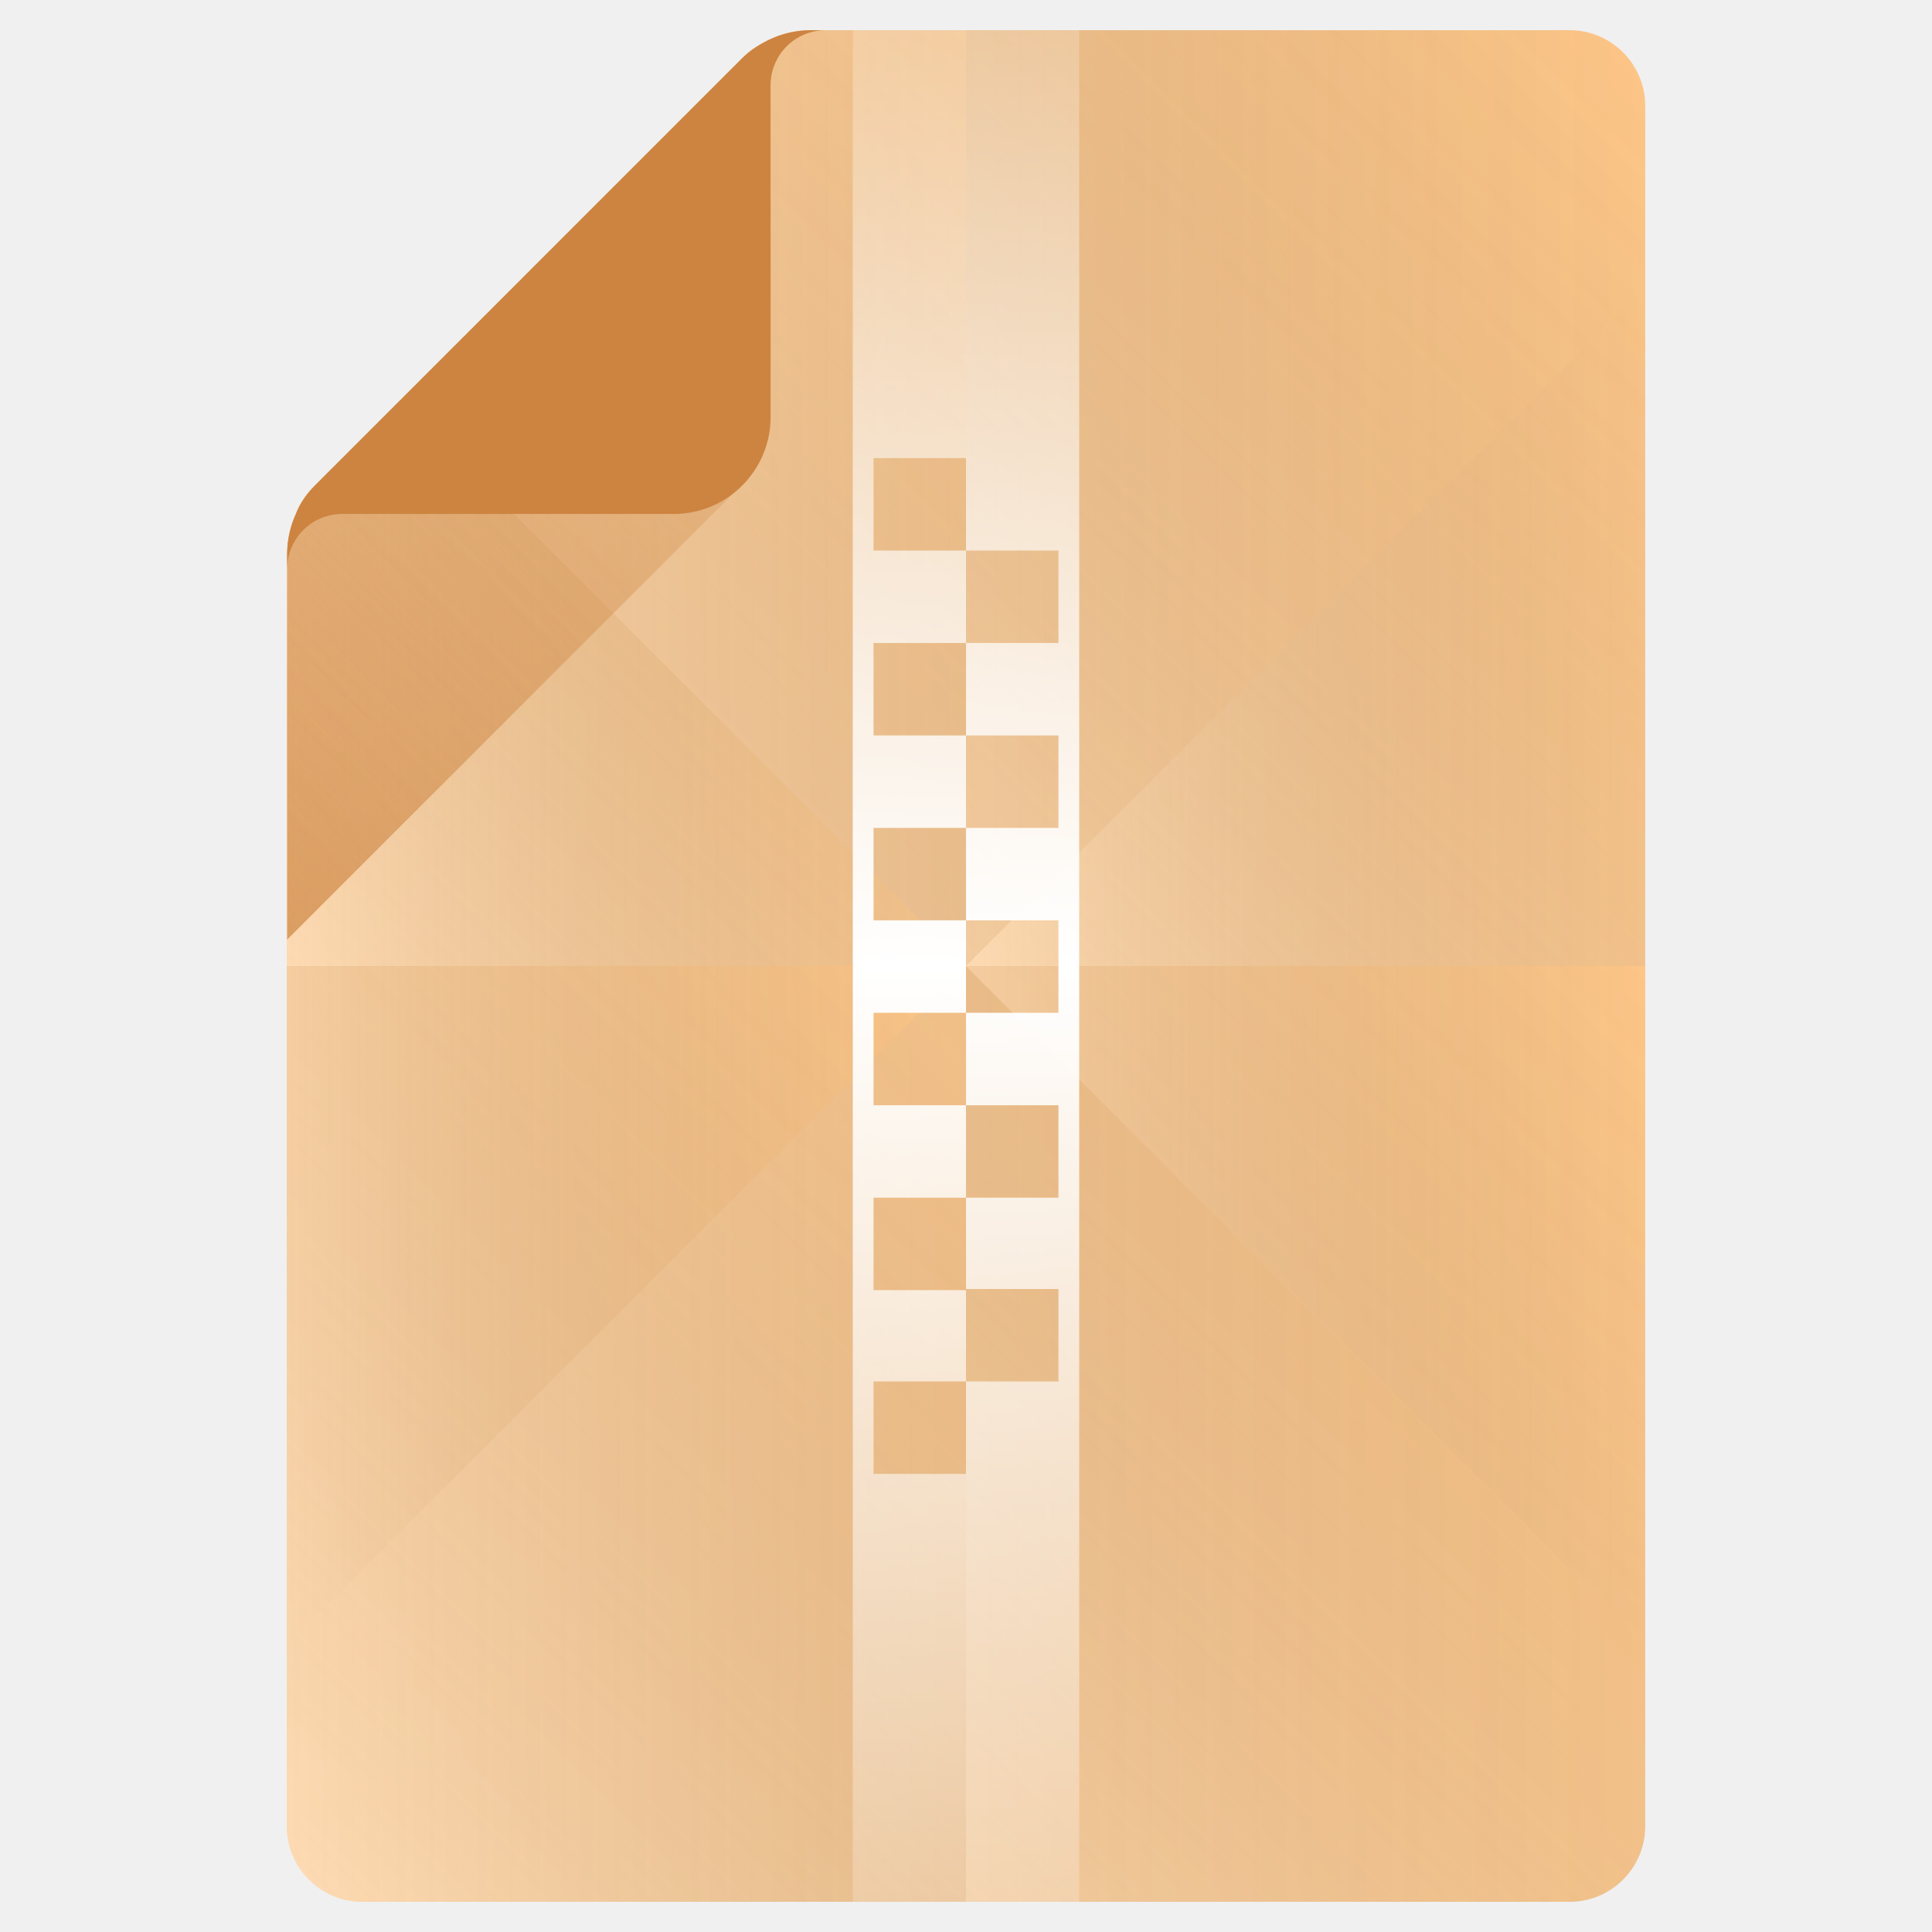
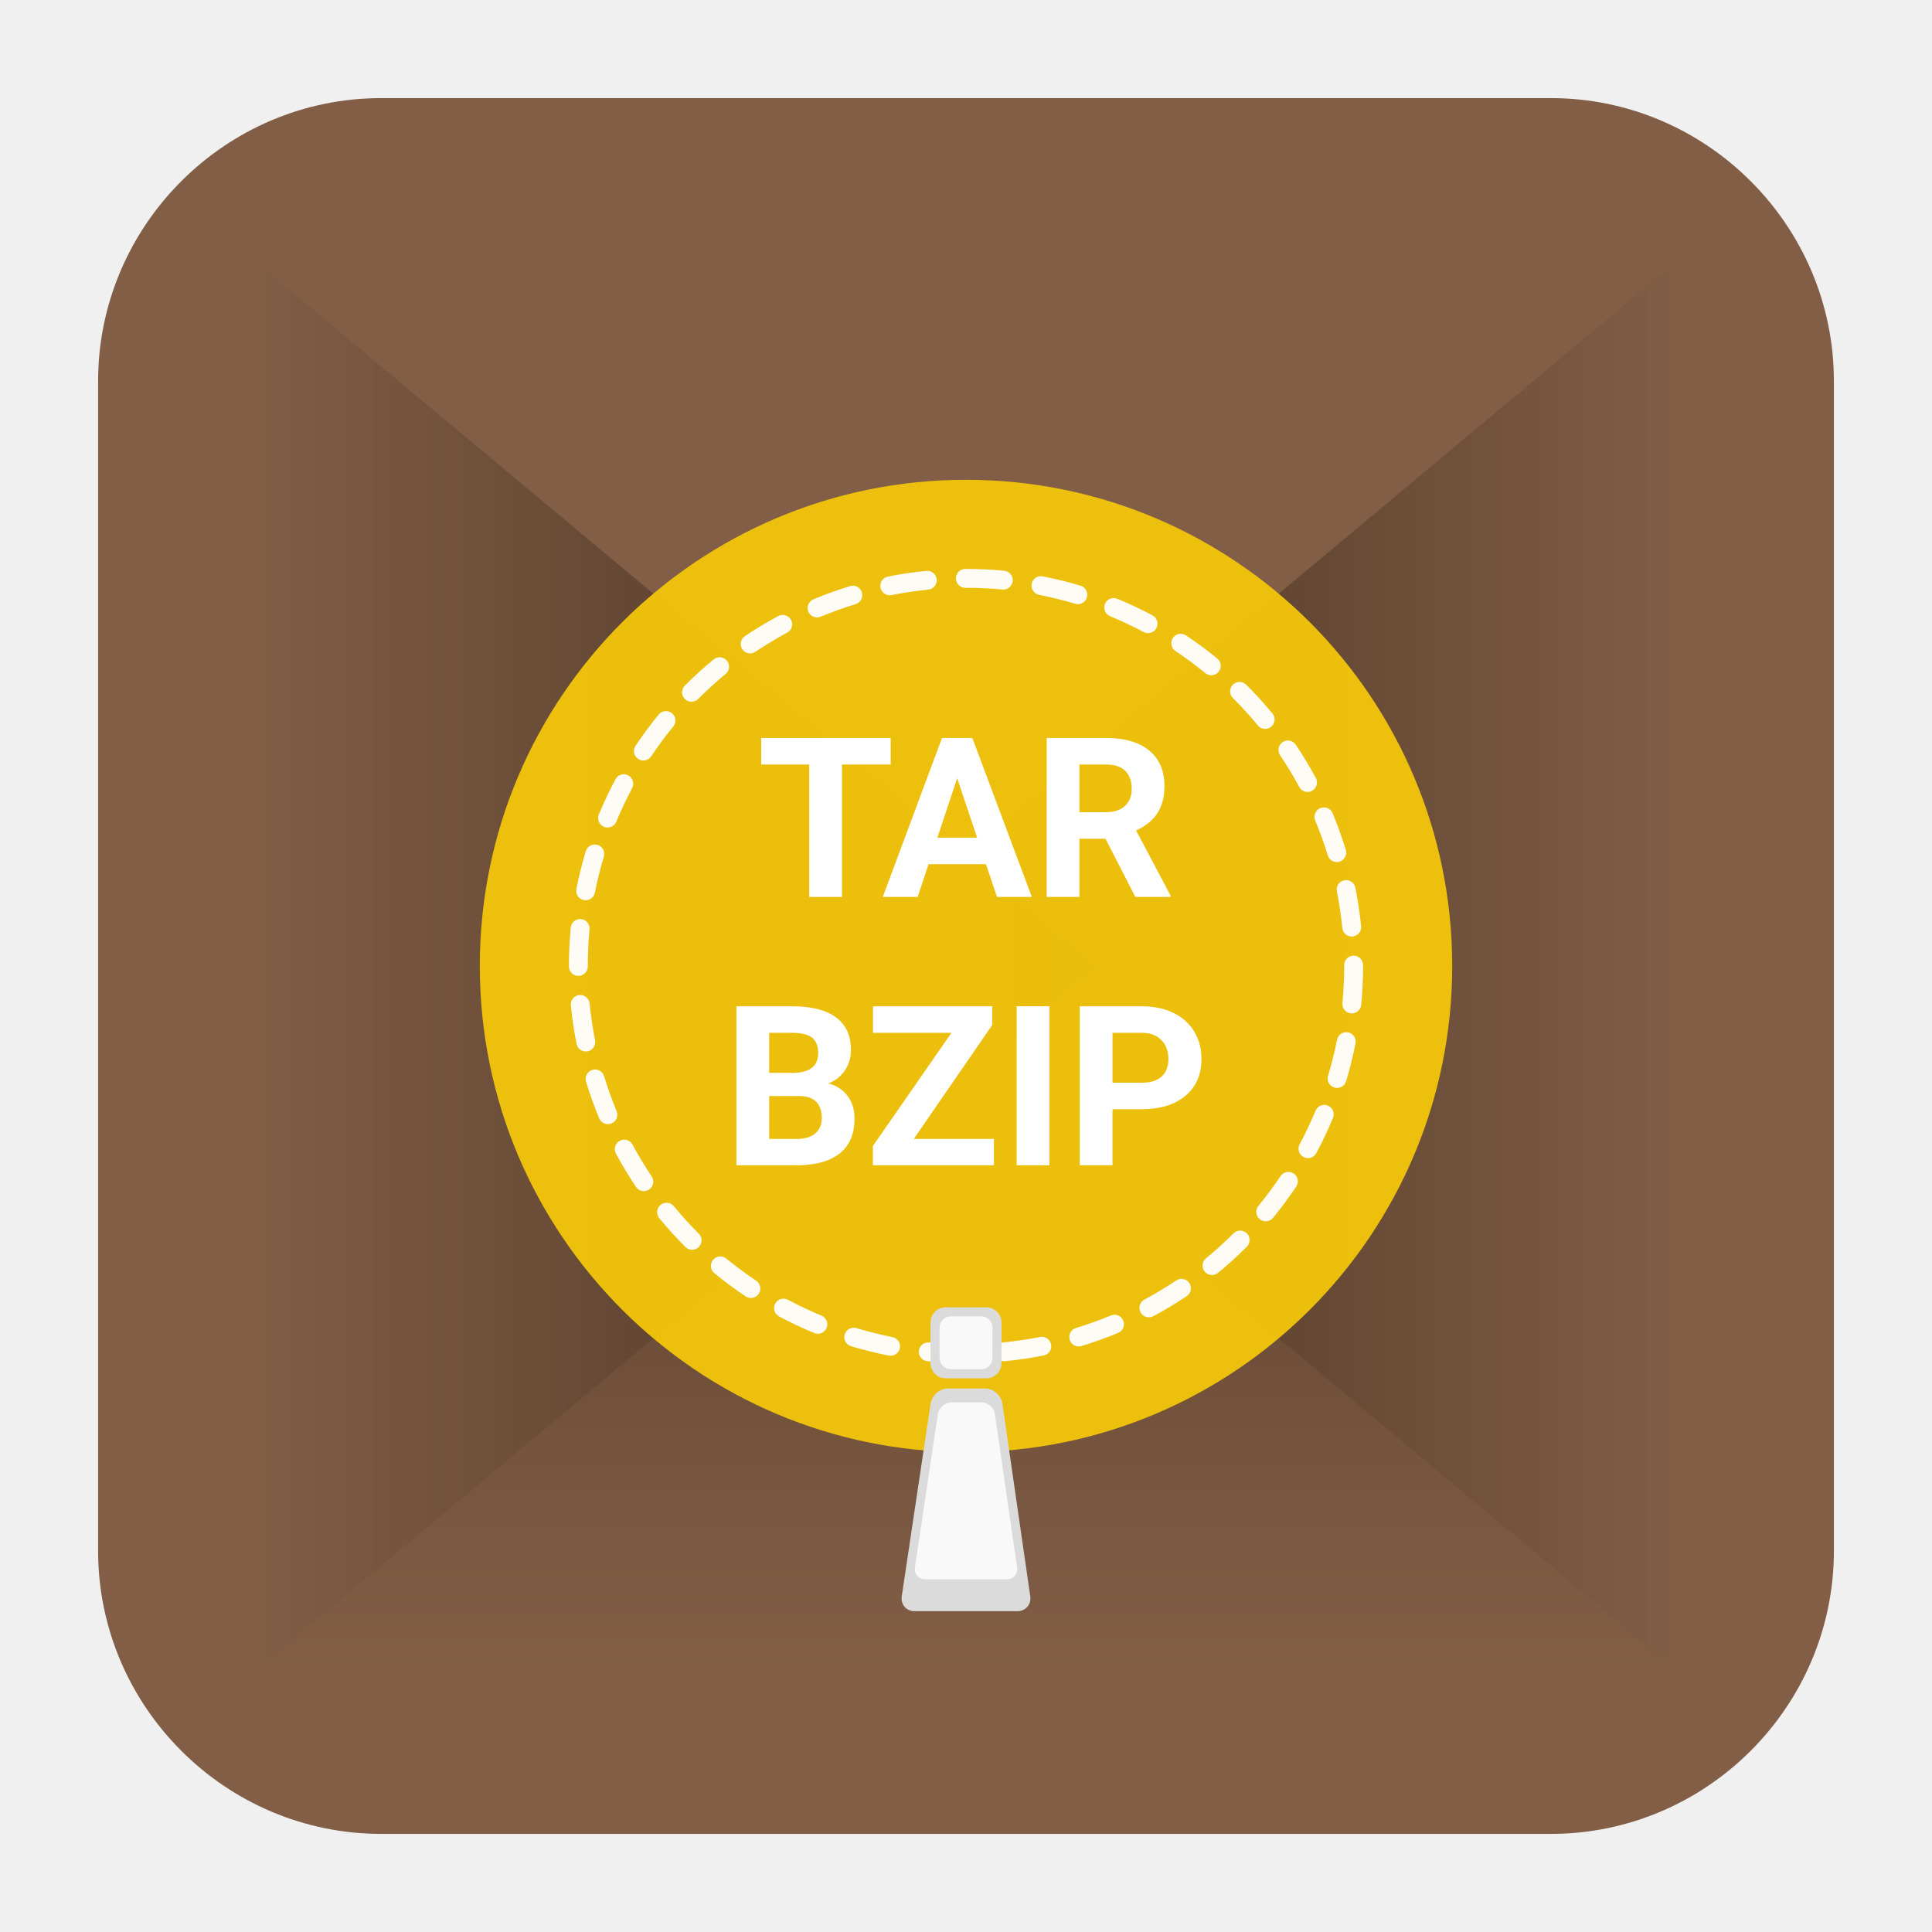
- <svg xmlns="http://www.w3.org/2000/svg" version="1.1" id="Layer_1" x="0px" y="0px" viewBox="0 0 512 512" enable-background="new 0 0 512 512" xml:space="preserve">
+ <svg xmlns="http://www.w3.org/2000/svg" version="1.1" id="Layer_2_1_" x="0px" y="0px" viewBox="0 0 512 512" enable-background="new 0 0 512 512" xml:space="preserve">
+   <path fill="#825E46" d="M411,486H101c-41.25,0-75-33.75-75-75V101c0-41.25,33.75-75,75-75h310c41.25,0,75,33.75,75,75v310  C486,452.25,452.25,486,411,486z" />
  <g>
-     <path fill="#fdc688" d="M416,8H219h-4.1c-3.7,0-7.3,0.8-10.6,2.3c-2.8,1.3-5.4,2.9-7.6,5.1L83.5,128.6c-2.2,2.2-4,4.7-5.1,7.6   c-1.5,3.3-2.3,6.9-2.3,10.6l-0.1,5.7V484c0,11,9,20,20,20h320c11,0,20-9,20-20V28C436,17,427,8,416,8z" />
+     <linearGradient id="SVGID_1_" gradientUnits="userSpaceOnUse" x1="256" y1="68.986" x2="256" y2="284.728" gradientTransform="matrix(1 0 0 -1 0 512)">
+       <stop offset="0" style="stop-color:#825E46" />
+       <stop offset="0.329" style="stop-color:#73523C" />
+       <stop offset="0.962" style="stop-color:#4B3423" />
+       <stop offset="1" style="stop-color:#483221" />
+     </linearGradient>
+     <polygon fill="url(#SVGID_1_)" points="68.934,443.014 256,227.272 443.066,443.014  " />
+     <linearGradient id="SVGID_2_" gradientUnits="userSpaceOnUse" x1="220.708" y1="256" x2="447.57" y2="256" gradientTransform="matrix(1 0 0 -1 0 512)">
+       <stop offset="0" style="stop-color:#483221" />
+       <stop offset="0.312" style="stop-color:#563D2A" />
+       <stop offset="0.902" style="stop-color:#7B5942" />
+       <stop offset="1" style="stop-color:#825E46" />
+     </linearGradient>
+     <polygon fill="url(#SVGID_2_)" points="447.57,445.439 220.708,256 447.57,66.561  " />
+     <linearGradient id="SVGID_3_" gradientUnits="userSpaceOnUse" x1="64.43" y1="256" x2="291.292" y2="256" gradientTransform="matrix(1 0 0 -1 0 512)">
+       <stop offset="0" style="stop-color:#825E46" />
+       <stop offset="0.098" style="stop-color:#7B5942" />
+       <stop offset="0.688" style="stop-color:#563D2A" />
+       <stop offset="1" style="stop-color:#483221" />
+     </linearGradient>
+     <polygon fill="url(#SVGID_3_)" points="64.43,445.439 291.292,256 64.43,66.561  " />
+   </g>
+   <circle opacity="0.95" fill="#F2C50A" enable-background="new    " cx="256" cy="256" r="128.85" />
+   <g opacity="0.95" enable-background="new    ">
    <g>
-       <linearGradient id="SVGID_1_" gradientUnits="userSpaceOnUse" x1="91.025" y1="271.025" x2="305.025" y2="57.025">
-         <stop offset="0" style="stop-color:#FFFFFF;stop-opacity:0.2" />
-         <stop offset="1" style="stop-color:#231F20;stop-opacity:0" />
-       </linearGradient>
-       <path fill="url(#SVGID_1_)" d="M256,256V8h-37h-4.1c-3.7,0-7.3,0.8-10.6,2.3c-2.8,1.3-5.4,2.9-7.6,5.1L83.5,128.6    c-2.2,2.2-4,4.7-5.1,7.6c-1.5,3.3-2.3,6.9-2.3,10.6l-0.1,5.7V256H256z" />
-       <linearGradient id="SVGID_2_" gradientUnits="userSpaceOnUse" x1="239" y1="239" x2="447.125" y2="30.875">
-         <stop offset="0" style="stop-color:#FFFFFF;stop-opacity:0.2" />
-         <stop offset="1" style="stop-color:#231F20;stop-opacity:0" />
-       </linearGradient>
-       <path fill="url(#SVGID_2_)" d="M416,8H256v248h180V28C436,17,427,8,416,8z" />
-       <linearGradient id="SVGID_3_" gradientUnits="userSpaceOnUse" x1="64.875" y1="481.125" x2="273" y2="273">
-         <stop offset="0" style="stop-color:#FFFFFF;stop-opacity:0.2" />
-         <stop offset="1" style="stop-color:#231F20;stop-opacity:0" />
-       </linearGradient>
-       <path fill="url(#SVGID_3_)" d="M76,484c0,11,9,20,20,20h160V256H76V484z" />
-       <linearGradient id="SVGID_4_" gradientUnits="userSpaceOnUse" x1="236.062" y1="484.062" x2="450.062" y2="270.062">
-         <stop offset="0" style="stop-color:#FFFFFF;stop-opacity:0.2" />
-         <stop offset="1" style="stop-color:#231F20;stop-opacity:0" />
-       </linearGradient>
-       <path fill="url(#SVGID_4_)" d="M256,256v248h160c11,0,20-9,20-20V256H256z" />
-     </g>
-     <g>
-       <linearGradient id="SVGID_5_" gradientUnits="userSpaceOnUse" x1="76" y1="271.025" x2="256" y2="271.025">
-         <stop offset="0" style="stop-color:#FFFFFF;stop-opacity:0.2" />
-         <stop offset="1" style="stop-color:#231F20;stop-opacity:0" />
-       </linearGradient>
-       <path fill="url(#SVGID_5_)" d="M256,256L106,106l-22.5,22.5c-2.2,2.2-4,4.7-5.1,7.6c-1.5,3.3-2.3,6.9-2.3,10.6l-0.1,5.7V436    L256,256z" />
-       <linearGradient id="SVGID_6_" gradientUnits="userSpaceOnUse" x1="106.05" y1="132" x2="436" y2="132">
-         <stop offset="0" style="stop-color:#FFFFFF;stop-opacity:0.2" />
-         <stop offset="1" style="stop-color:#231F20;stop-opacity:0" />
-       </linearGradient>
-       <path fill="url(#SVGID_6_)" d="M256,256L436,76V28c0-11-9-20-20-20H219h-4.1c-3.7,0-7.3,0.8-10.6,2.3c-2.8,1.3-5.4,2.9-7.6,5.1    L106,106L256,256z" />
-       <linearGradient id="SVGID_7_" gradientUnits="userSpaceOnUse" x1="76" y1="380" x2="436" y2="380">
-         <stop offset="0" style="stop-color:#FFFFFF;stop-opacity:0.2" />
-         <stop offset="1" style="stop-color:#231F20;stop-opacity:0" />
-       </linearGradient>
-       <path fill="url(#SVGID_7_)" d="M436,484v-48L256,256L76,436v48c0,11,9,20,20,20h320C427,504,436,495,436,484z" />
-       <linearGradient id="SVGID_8_" gradientUnits="userSpaceOnUse" x1="256" y1="256" x2="436" y2="256">
-         <stop offset="0" style="stop-color:#FFFFFF;stop-opacity:0.2" />
-         <stop offset="1" style="stop-color:#231F20;stop-opacity:0" />
-       </linearGradient>
-       <polygon fill="url(#SVGID_8_)" points="436,436 436,76 256,256   " />
-     </g>
-     <linearGradient id="SVGID_9_" gradientUnits="userSpaceOnUse" x1="95.8" y1="-70.4" x2="462.7" y2="-437.3" gradientTransform="matrix(0.5 0 0 0.5 0 256)">
-       <stop offset="0" style="stop-color:#cd8440" />
-       <stop offset="1" style="stop-color:#cd8440;stop-opacity:0" />
-     </linearGradient>
-     <path opacity="0.7" fill="url(#SVGID_9_)" enable-background="new    " d="M196.7,15.6L83.5,128.8c-2.2,2.2-4,4.7-5.1,7.6   c-1.5,3.3-2.3,6.9-2.3,10.6v102l120.6-120.6c4.9-4.9,7.6-11.3,7.6-18.1v-100C201.5,11.6,198.9,13.4,196.7,15.6z" />
-     <path fill="#cd8440" d="M214.9,8c-3.7,0-7.3,0.8-10.6,2.3c-2.8,1.3-5.4,2.9-7.6,5.1L83.5,128.6c-2.2,2.2-4,4.7-5.1,7.6   c-1.5,3.3-2.3,6.9-2.3,10.6v4.1c0-8.2,6.5-14.7,14.7-14.7h87.8c14.1,0,25.6-11.5,25.6-25.6V22.7c0-8.2,6.5-14.7,14.7-14.7H214.9z" />
-   </g>
-   <g display="none">
-     <rect x="231.5" y="107.4" display="inline" fill="#FFFFFF" width="24.5" height="24.5" />
-     <rect x="231.5" y="156.4" display="inline" fill="#FFFFFF" width="24.5" height="24.5" />
-     <rect x="231.5" y="205.4" display="inline" fill="#FFFFFF" width="24.5" height="24.5" />
-     <rect x="231.5" y="254.4" display="inline" fill="#FFFFFF" width="24.5" height="24.5" />
-     <g display="inline">
-       <rect x="256" y="131.9" fill="#FFFFFF" width="24.5" height="24.5" />
-       <rect x="256" y="180.9" fill="#FFFFFF" width="24.5" height="24.5" />
-       <rect x="256" y="229.9" fill="#FFFFFF" width="24.5" height="24.5" />
-       <rect x="256" y="278.9" fill="#FFFFFF" width="24.5" height="24.5" />
-     </g>
-     <rect x="231.5" y="303.4" display="inline" fill="#FFFFFF" width="24.5" height="24.5" />
-     <rect x="256" y="327.6" display="inline" fill="#FFFFFF" width="24.5" height="24.5" />
-     <rect x="231.5" y="352.1" display="inline" fill="#FFFFFF" width="24.5" height="24.5" />
-   </g>
-   <rect x="226" y="8" display="none" fill="#FFFFFF" width="60" height="496" />
-   <linearGradient id="SVGID_10_" gradientUnits="userSpaceOnUse" x1="256" y1="504" x2="256" y2="8">
-     <stop offset="0" style="stop-color:#FFFFFF;stop-opacity:0.2" />
-     <stop offset="0.5" style="stop-color:#FFFFFF" />
-     <stop offset="1" style="stop-color:#FFFFFF;stop-opacity:0.2" />
-   </linearGradient>
-   <path fill="url(#SVGID_10_)" d="M226,8v496h60V8H226z M280.5,170.4H256v24.5h24.5v24.5H256v24.5h24.5v24.5H256v24.5h24.5v24.5H256  v24.2h24.5v24.5H256v24.5h-24.5v-24.5H256v-24.2h-24.5v-24.5H256v-24.5h-24.5v-24.5H256v-24.5h-24.5v-24.5H256v-24.5h-24.5v-24.5  H256v-24.5h-24.5v-24.5H256v24.5h24.5V170.4z" />
-   <g id="g108" display="none">
-     <g id="g146" transform="translate(270.7294,111.5949)" display="inline">
-       <path id="path148" fill="#DBDBDB" d="M4,376.9c0.4,2.4-1.4,4.4-3.8,4.4h-29.8c-2.4,0-4.1-2-3.8-4.4l8.4-56.1    c0.4-2.4,2.6-4.4,5.1-4.4h10.8c2.4,0,4.7,1.9,5,4.4L4,376.9z" />
-     </g>
-     <g id="g150" transform="translate(264.1354,165.0223)" display="inline">
-       <path id="path152" fill="#DBDBDB" d="M2.2,255.7c0,2.4-2,4.4-4.4,4.4H-14c-2.4,0-4.4-2-4.4-4.4v-11.9c0-2.4,2-4.4,4.4-4.4h11.9    c2.4,0,4.4,2,4.4,4.4v11.9H2.2z" />
-     </g>
-     <g id="g154" transform="translate(262.0619,166.2135)" display="inline">
-       <path id="path156" fill="#F9F9F9" d="M1.7,253c0,1.8-1.4,3.2-3.2,3.2h-8.9c-1.8,0-3.2-1.4-3.2-3.2v-8.9c0-1.8,1.4-3.2,3.2-3.2h8.9    c1.8,0,3.2,1.4,3.2,3.2V253z" />
-     </g>
-     <g id="g158" transform="translate(267.7075,118.2056)" display="inline">
-       <path id="path160" fill="#F9F9F9" d="M3.2,361.9c0.3,1.9-1.1,3.5-3,3.5h-23.8c-1.9,0-3.2-1.5-2.9-3.5l6.6-44.6    c0.3-1.9,2.1-3.4,4-3.4h8.6c1.9,0,3.7,1.6,4,3.4L3.2,361.9z" />
+       <path fill="#FFFFFF" d="M256.06,361.23H256c-3.412,0-6.859-0.165-10.246-0.492c-1.375-0.132-2.381-1.354-2.249-2.729    c0.132-1.374,1.347-2.381,2.728-2.248c3.228,0.311,6.513,0.469,9.766,0.469c1.381,0,2.53,1.119,2.53,2.5    S257.44,361.23,256.06,361.23z M266.122,360.737c-1.271,0-2.358-0.965-2.485-2.257c-0.134-1.374,0.871-2.597,2.245-2.731    c3.256-0.318,6.529-0.802,9.728-1.436c1.354-0.267,2.67,0.611,2.938,1.966s-0.611,2.67-1.966,2.938    c-3.358,0.666-6.795,1.173-10.214,1.508C266.286,360.733,266.203,360.737,266.122,360.737z M236.025,359.289    c-0.161,0-0.323-0.015-0.486-0.047c-3.361-0.663-6.732-1.502-10.019-2.493c-1.322-0.399-2.07-1.794-1.671-3.116    c0.398-1.322,1.793-2.067,3.116-1.671c3.13,0.944,6.34,1.743,9.542,2.374c1.354,0.268,2.236,1.582,1.969,2.937    C238.24,358.464,237.195,359.289,236.025,359.289z M285.872,356.82c-1.072,0-2.063-0.695-2.392-1.774    c-0.4-1.321,0.345-2.718,1.666-3.119c3.128-0.949,6.242-2.065,9.257-3.315c1.274-0.534,2.738,0.075,3.267,1.351    c0.529,1.275-0.075,2.738-1.351,3.267c-3.165,1.314-6.436,2.485-9.72,3.483C286.357,356.785,286.112,356.82,285.872,356.82z     M216.749,353.467c-0.318,0-0.642-0.062-0.955-0.191c-3.165-1.309-6.305-2.794-9.335-4.413c-1.218-0.651-1.677-2.166-1.027-3.384    c0.652-1.217,2.167-1.676,3.383-1.026c2.886,1.542,5.877,2.957,8.891,4.204c1.275,0.527,1.882,1.989,1.354,3.266    C218.661,352.885,217.73,353.467,216.749,353.467z M304.471,349.1c-0.892,0-1.755-0.478-2.205-1.319    c-0.652-1.217-0.195-2.731,1.022-3.384c2.873-1.541,5.709-3.245,8.428-5.066c1.147-0.769,2.7-0.462,3.469,0.686    s0.461,2.7-0.686,3.469c-2.854,1.912-5.832,3.701-8.85,5.318C305.274,349.005,304.869,349.1,304.471,349.1z M198.989,343.974    c-0.478,0-0.96-0.137-1.387-0.422c-2.849-1.904-5.639-3.974-8.293-6.15c-1.067-0.875-1.223-2.45-0.348-3.518    c0.874-1.07,2.45-1.225,3.519-0.348c2.529,2.073,5.187,4.045,7.901,5.859c1.148,0.767,1.457,2.319,0.689,3.468    C200.588,343.584,199.796,343.974,198.989,343.974z M321.196,337.896c-0.722,0-1.438-0.311-1.932-0.912    c-0.877-1.066-0.724-2.642,0.343-3.519c2.524-2.076,4.976-4.3,7.285-6.611c0.977-0.977,2.56-0.976,3.536-0.001    c0.977,0.977,0.977,2.56,0.001,3.536c-2.425,2.426-4.998,4.76-7.646,6.938C322.317,337.709,321.756,337.896,321.196,337.896z     M183.422,331.204c-0.639,0-1.278-0.243-1.766-0.73c-2.425-2.421-4.761-4.991-6.942-7.642c-0.877-1.065-0.725-2.642,0.341-3.519    c1.066-0.879,2.641-0.726,3.519,0.341c2.079,2.524,4.304,4.975,6.614,7.28c0.977,0.976,0.979,2.559,0.003,3.536    C184.703,330.959,184.062,331.204,183.422,331.204z M335.43,323.653c-0.559,0-1.12-0.186-1.586-0.568    c-1.066-0.876-1.222-2.451-0.345-3.519c2.073-2.524,4.046-5.182,5.863-7.898c0.769-1.146,2.32-1.452,3.469-0.688    c1.147,0.769,1.455,2.321,0.688,3.469c-1.908,2.851-3.979,5.641-6.156,8.291C336.868,323.342,336.151,323.653,335.43,323.653z     M170.628,315.657c-0.806,0-1.596-0.389-2.079-1.107c-1.913-2.851-3.704-5.827-5.324-8.846c-0.653-1.217-0.196-2.732,1.02-3.386    c1.215-0.65,2.731-0.196,3.385,1.021c1.543,2.875,3.25,5.71,5.071,8.426c0.769,1.146,0.463,2.699-0.684,3.469    C171.591,315.521,171.106,315.657,170.628,315.657z M346.626,306.917c-0.398,0-0.803-0.096-1.178-0.297    c-1.218-0.651-1.676-2.167-1.024-3.384c1.544-2.883,2.96-5.873,4.209-8.888c0.529-1.276,1.993-1.883,3.267-1.353    c1.275,0.528,1.881,1.991,1.353,3.267c-1.312,3.166-2.799,6.306-4.42,9.333C348.382,306.438,347.518,306.917,346.626,306.917z     M161.104,297.917c-0.979,0-1.91-0.58-2.309-1.541c-1.319-3.17-2.493-6.44-3.489-9.72c-0.401-1.32,0.344-2.717,1.665-3.118    c1.32-0.405,2.717,0.343,3.119,1.665c0.949,3.121,2.066,6.234,3.321,9.253c0.53,1.274-0.073,2.738-1.348,3.269    C161.75,297.854,161.424,297.917,161.104,297.917z M354.34,288.315c-0.24,0-0.483-0.035-0.725-0.108    c-1.322-0.399-2.069-1.795-1.669-3.116c0.945-3.127,1.746-6.337,2.38-9.539c0.268-1.355,1.592-2.24,2.937-1.968    c1.354,0.268,2.236,1.582,1.968,2.937c-0.664,3.364-1.505,6.734-2.499,10.018C356.405,287.618,355.413,288.315,354.34,288.315z     M155.244,278.654c-1.168,0-2.213-0.822-2.45-2.013c-0.667-3.356-1.177-6.793-1.513-10.212c-0.135-1.374,0.869-2.598,2.243-2.733    c1.366-0.129,2.597,0.868,2.732,2.243c0.321,3.258,0.806,6.53,1.442,9.728c0.269,1.354-0.61,2.67-1.964,2.939    C155.569,278.639,155.405,278.654,155.244,278.654z M358.247,268.565c-0.081,0-0.162-0.004-0.244-0.012    c-1.374-0.133-2.381-1.355-2.247-2.729c0.314-3.246,0.475-6.552,0.475-9.824v-0.239c0-1.381,1.119-2.5,2.5-2.5s2.5,1.119,2.5,2.5    V256c0,3.434-0.168,6.9-0.498,10.307C360.607,267.599,359.519,268.565,358.247,268.565z M153.27,258.62c-1.381,0-2.5-1.12-2.5-2.5    V256c0-3.398,0.164-6.825,0.486-10.186c0.133-1.374,1.353-2.379,2.728-2.25c1.374,0.132,2.381,1.354,2.25,2.728    c-0.308,3.202-0.464,6.468-0.464,9.707v0.12C155.77,257.5,154.651,258.62,153.27,258.62z M358.218,248.196    c-1.27,0-2.356-0.962-2.484-2.252c-0.324-3.255-0.813-6.527-1.453-9.724c-0.271-1.354,0.606-2.671,1.961-2.942    c1.344-0.274,2.671,0.606,2.941,1.96c0.672,3.357,1.186,6.792,1.525,10.21c0.138,1.374-0.865,2.599-2.239,2.735    C358.385,248.192,358.301,248.196,358.218,248.196z M155.203,238.581c-0.16,0-0.322-0.016-0.485-0.047    c-1.355-0.266-2.237-1.58-1.971-2.935c0.662-3.368,1.499-6.739,2.489-10.021c0.398-1.322,1.791-2.071,3.116-1.671    c1.322,0.399,2.07,1.793,1.671,3.116c-0.942,3.125-1.74,6.334-2.37,9.541C157.418,237.754,156.373,238.581,155.203,238.581z     M354.266,228.456c-1.07,0-2.062-0.693-2.39-1.771c-0.953-3.122-2.074-6.234-3.333-9.25c-0.531-1.274,0.07-2.738,1.345-3.27    c1.271-0.533,2.738,0.069,3.271,1.345c1.321,3.167,2.499,6.436,3.499,9.715c0.403,1.321-0.34,2.718-1.661,3.121    C354.753,228.421,354.508,228.456,354.266,228.456z M161.011,219.305c-0.318,0-0.641-0.061-0.954-0.19    c-1.276-0.527-1.883-1.989-1.356-3.265c1.308-3.167,2.792-6.31,4.408-9.338c0.65-1.218,2.166-1.678,3.383-1.028    c1.218,0.65,1.678,2.165,1.028,3.383c-1.54,2.884-2.952,5.876-4.198,8.893C162.924,218.723,161.993,219.305,161.011,219.305z     M346.518,209.874c-0.89,0-1.751-0.477-2.203-1.315c-1.547-2.872-3.256-5.705-5.082-8.42c-0.77-1.146-0.466-2.699,0.681-3.47    c1.146-0.77,2.698-0.466,3.47,0.68c1.916,2.85,3.71,5.824,5.334,8.839c0.654,1.216,0.2,2.732-1.016,3.387    C347.324,209.778,346.918,209.874,346.518,209.874z M170.491,201.542c-0.477,0-0.959-0.136-1.385-0.421    c-1.148-0.766-1.458-2.319-0.691-3.467c1.902-2.851,3.97-5.642,6.145-8.297c0.874-1.068,2.451-1.224,3.518-0.35    c1.068,0.875,1.225,2.45,0.35,3.518c-2.072,2.53-4.042,5.189-5.854,7.904C172.091,201.151,171.298,201.542,170.491,201.542z     M335.281,193.165c-0.72,0-1.435-0.31-1.93-0.909c-2.077-2.518-4.306-4.965-6.623-7.273c-0.978-0.974-0.981-2.557-0.007-3.535    c0.975-0.979,2.558-0.981,3.536-0.007c2.432,2.422,4.771,4.99,6.951,7.633c0.878,1.065,0.728,2.641-0.338,3.52    C336.405,192.978,335.842,193.165,335.281,193.165z M183.254,185.964c-0.639,0-1.277-0.243-1.765-0.729    c-0.978-0.975-0.98-2.558-0.005-3.536c2.421-2.428,4.991-4.765,7.638-6.946c1.065-0.878,2.642-0.726,3.519,0.339    c0.878,1.065,0.726,2.641-0.339,3.519c-2.522,2.079-4.97,4.305-7.276,6.618C184.536,185.719,183.896,185.964,183.254,185.964z     M321.013,178.955c-0.558,0-1.117-0.185-1.582-0.565c-2.533-2.073-5.194-4.041-7.908-5.849c-1.148-0.766-1.459-2.318-0.693-3.467    c0.766-1.151,2.316-1.459,3.467-0.694c2.849,1.899,5.642,3.965,8.301,6.14c1.068,0.875,1.227,2.449,0.352,3.518    C322.454,178.642,321.736,178.955,321.013,178.955z M198.796,173.159c-0.805,0-1.595-0.388-2.078-1.106    c-0.77-1.146-0.465-2.7,0.681-3.469c2.848-1.913,5.823-3.706,8.843-5.33c1.213-0.653,2.731-0.198,3.386,1.019    c0.654,1.216,0.198,2.732-1.019,3.386c-2.875,1.546-5.709,3.253-8.422,5.076C199.76,173.021,199.275,173.159,198.796,173.159z     M304.257,167.788c-0.396,0-0.799-0.095-1.174-0.294c-2.887-1.538-5.879-2.949-8.896-4.193c-1.276-0.526-1.885-1.988-1.358-3.264    c0.527-1.277,1.988-1.886,3.265-1.358c3.167,1.307,6.311,2.788,9.341,4.402c1.219,0.649,1.68,2.164,1.03,3.382    C306.016,167.307,305.15,167.788,304.257,167.788z M216.53,163.626c-0.979,0-1.909-0.579-2.309-1.539    c-0.531-1.275,0.072-2.738,1.346-3.269c3.164-1.318,6.433-2.494,9.716-3.495c1.317-0.404,2.717,0.341,3.12,1.662    c0.403,1.32-0.341,2.718-1.662,3.12c-3.126,0.954-6.239,2.073-9.251,3.328C217.176,163.564,216.85,163.626,216.53,163.626z     M285.645,160.112c-0.238,0-0.481-0.034-0.722-0.106c-3.124-0.94-6.335-1.736-9.542-2.364c-1.354-0.266-2.238-1.579-1.973-2.934    s1.579-2.239,2.934-1.973c3.368,0.66,6.74,1.495,10.022,2.483c1.322,0.398,2.071,1.792,1.673,3.115    C287.712,159.414,286.719,160.112,285.645,160.112z M235.785,157.758c-1.168,0-2.212-0.822-2.449-2.011    c-0.27-1.354,0.608-2.671,1.962-2.941c3.356-0.669,6.792-1.181,10.211-1.52c1.372-0.131,2.598,0.868,2.734,2.241    c0.136,1.374-0.867,2.598-2.241,2.734c-3.257,0.323-6.529,0.81-9.726,1.448C236.112,157.742,235.947,157.758,235.785,157.758z     M265.891,156.24c-0.079,0-0.159-0.003-0.24-0.011c-3.188-0.304-6.436-0.458-9.65-0.458h-0.179c-1.381,0-2.5-1.119-2.5-2.5    s1.119-2.5,2.5-2.5H256c3.373,0,6.779,0.162,10.125,0.481c1.375,0.131,2.383,1.352,2.251,2.726    C268.253,155.271,267.164,156.24,265.891,156.24z" />
    </g>
  </g>
+   <g>
+     <path fill="#DBDBDB" d="M273.028,423.025c0.315,2.179-1.228,3.961-3.429,3.961h-27.215c-2.201,0-3.736-1.781-3.41-3.958   l7.651-51.098c0.326-2.177,2.394-3.958,4.595-3.958h9.841c2.201,0,4.26,1.782,4.575,3.961L273.028,423.025z" />
+     <g>
+       <path fill="#DBDBDB" d="M265.405,361.259c0,2.201-1.801,4.002-4.002,4.002h-10.806c-2.201,0-4.002-1.801-4.002-4.002v-10.806    c0-2.201,1.801-4.002,4.002-4.002h10.806c2.201,0,4.002,1.801,4.002,4.002V361.259z" />
+       <path fill="#F9F9F9" d="M263.008,359.882c0,1.64-1.342,2.982-2.982,2.982h-8.052c-1.64,0-2.982-1.342-2.982-2.982v-8.052    c0-1.64,1.342-2.982,2.982-2.982h8.052c1.64,0,2.982,1.342,2.982,2.982V359.882z" />
+     </g>
+     <path fill="#F9F9F9" d="M269.535,415.383c0.251,1.732-0.976,3.148-2.726,3.148h-21.632c-1.75,0-2.969-1.416-2.71-3.146   l6.081-40.615c0.259-1.73,1.903-3.146,3.652-3.146h7.822c1.75,0,3.386,1.417,3.637,3.148L269.535,415.383z" />
+   </g>
+   <g>
+     <path fill="#FFFFFF" d="M236.037,202.601h-12.903v35.094h-8.68v-35.094h-12.73v-7.03h34.313V202.601z" />
+     <path fill="#FFFFFF" d="M261.294,229.016h-15.218l-2.893,8.68h-9.229l15.681-42.125h8.044l15.768,42.125h-9.23L261.294,229.016z    M248.42,221.985h10.53l-5.294-15.768L248.42,221.985z" />
+     <path fill="#FFFFFF" d="M292.975,222.275h-6.915v15.42h-8.68v-42.125h15.652c4.977,0,8.814,1.109,11.515,3.327   c2.7,2.218,4.051,5.353,4.051,9.403c0,2.874-0.622,5.271-1.866,7.189c-1.244,1.919-3.13,3.448-5.656,4.586l9.113,17.214v0.405   h-9.315L292.975,222.275z M286.06,215.244h7.002c2.179,0,3.866-0.554,5.062-1.664c1.196-1.109,1.794-2.637,1.794-4.585   c0-1.986-0.564-3.549-1.692-4.687c-1.128-1.138-2.859-1.707-5.193-1.707h-6.973V215.244z" />
+     <path fill="#FFFFFF" d="M195.157,308.798v-42.124h14.755c5.111,0,8.988,0.979,11.631,2.937c2.642,1.957,3.963,4.826,3.963,8.606   c0,2.064-0.531,3.882-1.591,5.454c-1.061,1.572-2.536,2.725-4.426,3.457c2.16,0.54,3.862,1.63,5.106,3.27s1.866,3.646,1.866,6.018   c0,4.051-1.292,7.117-3.876,9.2c-2.585,2.083-6.269,3.145-11.052,3.183H195.157z M203.836,284.321h6.423   c4.378-0.076,6.568-1.822,6.568-5.236c0-1.909-0.555-3.283-1.664-4.123c-1.109-0.839-2.86-1.258-5.251-1.258h-6.076V284.321z    M203.836,290.455v11.37h7.436c2.044,0,3.641-0.486,4.788-1.461c1.147-0.974,1.722-2.319,1.722-4.036   c0-3.857-1.997-5.815-5.989-5.873H203.836z" />
+     <path fill="#FFFFFF" d="M242.17,301.825h21.236v6.973h-32.085v-5.092l20.831-30.002H231.35v-7.03h31.593v4.976L242.17,301.825z" />
+     <path fill="#FFFFFF" d="M278.104,308.798h-8.68v-42.124h8.68V308.798z" />
+     <path fill="#FFFFFF" d="M294.826,293.956v14.842h-8.68v-42.124h16.434c3.163,0,5.945,0.578,8.347,1.735s4.248,2.802,5.54,4.933   c1.292,2.132,1.938,4.557,1.938,7.276c0,4.128-1.413,7.383-4.238,9.765c-2.825,2.383-6.736,3.573-11.731,3.573H294.826z    M294.826,286.926h7.754c2.295,0,4.045-0.54,5.251-1.62c1.205-1.08,1.809-2.623,1.809-4.629c0-2.064-0.607-3.732-1.823-5.006   c-1.215-1.272-2.893-1.929-5.034-1.967h-7.956V286.926z" />
+   </g>
</svg>
